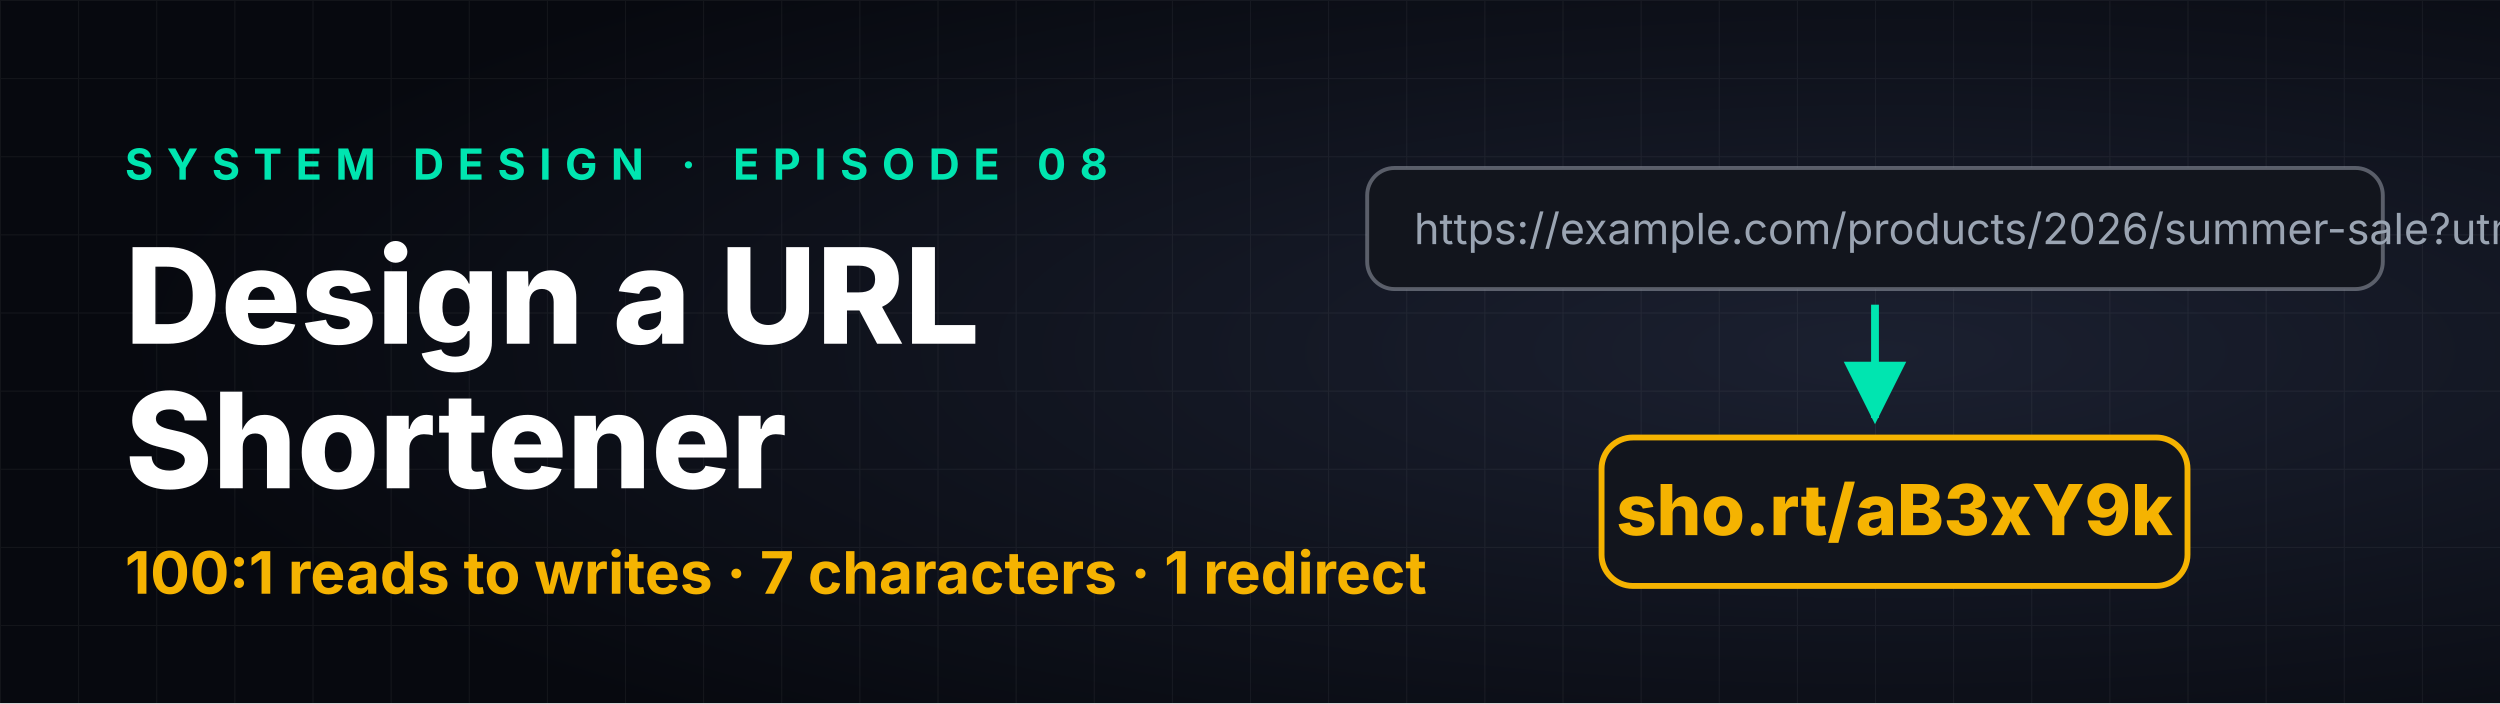
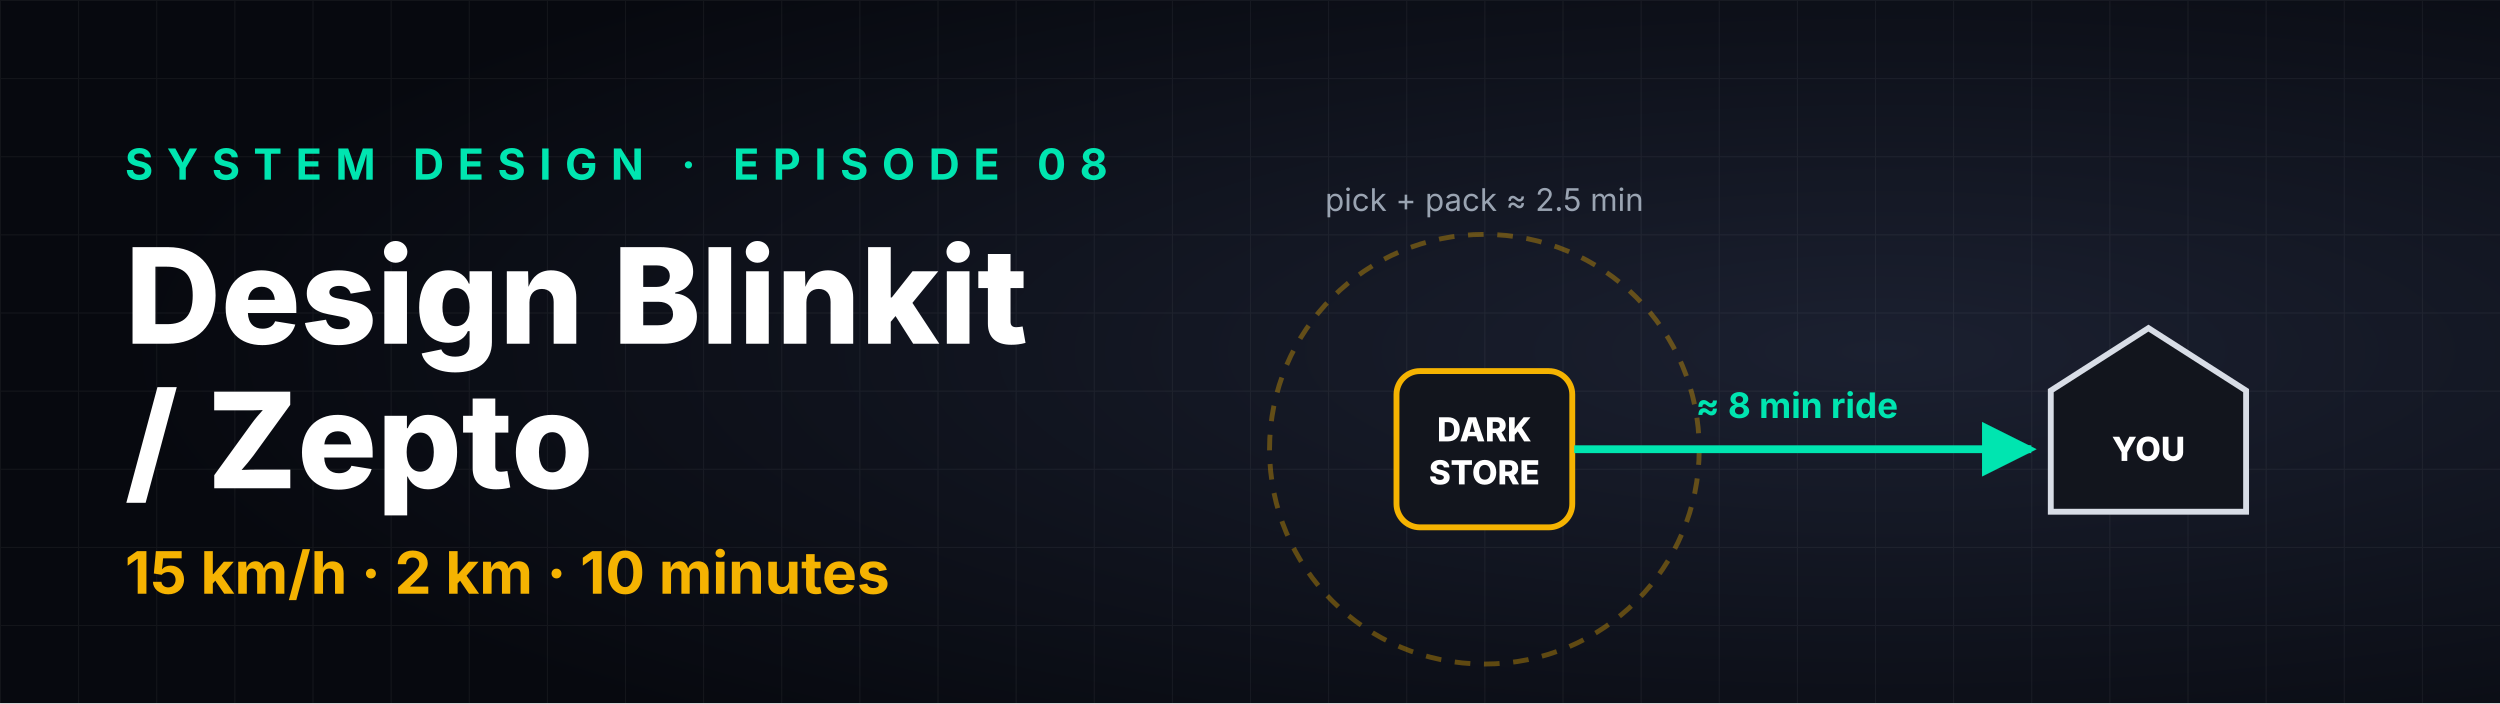
- <svg xmlns="http://www.w3.org/2000/svg" width="1280" height="360" viewBox="0 0 1280 360" role="img" aria-label="Design a URL shortener">
+ <svg xmlns="http://www.w3.org/2000/svg" width="1280" height="360" viewBox="0 0 1280 360" role="img" aria-label="Design Blinkit and Zepto">
  <defs>
    <radialGradient id="g" cx="75%" cy="50%" r="70%">
      <stop offset="0" stop-color="#1b2030" />
      <stop offset="1" stop-color="#07090f" />
    </radialGradient>
    <pattern id="p" width="40" height="40" patternUnits="userSpaceOnUse">
-       <path d="M40 0H0V40" fill="none" stroke="#ffffff" stroke-opacity=".05" />
+       <path d="M40 0H0V40" fill="none" stroke="#fff" stroke-opacity=".05" />
    </pattern>
-     <marker id="a" viewBox="0 0 10 10" refX="9" refY="5" markerWidth="8" markerHeight="8" orient="auto">
+     <marker id="a" viewBox="0 0 10 10" refX="9" refY="5" markerWidth="7" markerHeight="7" orient="auto">
      <path d="M0 0L10 5L0 10z" fill="#00e5b0" />
    </marker>
  </defs>
  <rect width="1280" height="360" fill="url(#g)" />
  <rect width="1280" height="360" fill="url(#p)" />
  <g font-family="Inter,Segoe UI,Helvetica,Arial,sans-serif">
    <text x="64" y="92" fill="#00e5b0" font-size="22" font-weight="700" letter-spacing="7">SYSTEM DESIGN · EPISODE 08</text>
-     <text x="64" y="176" fill="#fff" font-size="68" font-weight="800">Design a URL</text>
-     <text x="64" y="250" fill="#fff" font-size="68" font-weight="800">Shortener</text>
-     <text x="64" y="304" fill="#f5b301" font-size="30" font-weight="700">100:1 reads to writes · 7 characters · 1 redirect</text>
-     <rect x="700" y="86" width="520" height="62" rx="14" fill="#12151d" stroke="#8a8f9c" stroke-opacity=".6" stroke-width="2" />
-     <text x="724" y="125" fill="#9aa4b2" font-size="22">https://example.com/products/2026/summer-sale?utm=…</text>
-     <path d="M960 156L960 214" stroke="#00e5b0" stroke-width="4" marker-end="url(#a)" />
-     <rect x="820" y="224" width="300" height="76" rx="16" fill="#12151d" stroke="#f5b301" stroke-width="3" />
-     <text x="970" y="274" fill="#f5b301" font-size="36" font-weight="800" text-anchor="middle">sho.rt/aB3xY9k</text>
+     <text x="64" y="176" fill="#fff" font-size="68" font-weight="800">Design Blinkit</text>
+     <text x="64" y="250" fill="#fff" font-size="68" font-weight="800">/ Zepto</text>
+     <text x="64" y="304" fill="#f5b301" font-size="30" font-weight="700">15 km/h · 2 km · 10 minutes</text>
+     <circle cx="760" cy="230" r="110" fill="none" stroke="#f5b301" stroke-opacity=".35" stroke-dasharray="8 7" stroke-width="2.5" />
+     <rect x="715" y="190" width="90" height="80" rx="12" fill="#12151d" stroke="#f5b301" stroke-width="3" />
+     <text x="760" y="226" fill="#fff" font-size="17" font-weight="800" text-anchor="middle">DARK</text>
+     <text x="760" y="248" fill="#fff" font-size="17" font-weight="800" text-anchor="middle">STORE</text>
+     <path d="M806 230H1040" stroke="#00e5b0" stroke-width="4" fill="none" marker-end="url(#a)" />
+     <text x="920" y="214" fill="#00e5b0" font-size="18" font-weight="700" text-anchor="middle">≈ 8 min ride</text>
+     <text x="760" y="108" fill="#9aa4b2" font-size="16" text-anchor="middle">pick + pack ≈ 2.5 min</text>
+     <path d="M1050 200L1100 168L1150 200V262H1050Z" fill="#12151d" stroke="#d8dde6" stroke-width="3" />
+     <text x="1100" y="236" fill="#fff" font-size="17" font-weight="800" text-anchor="middle">YOU</text>
  </g>
</svg>
